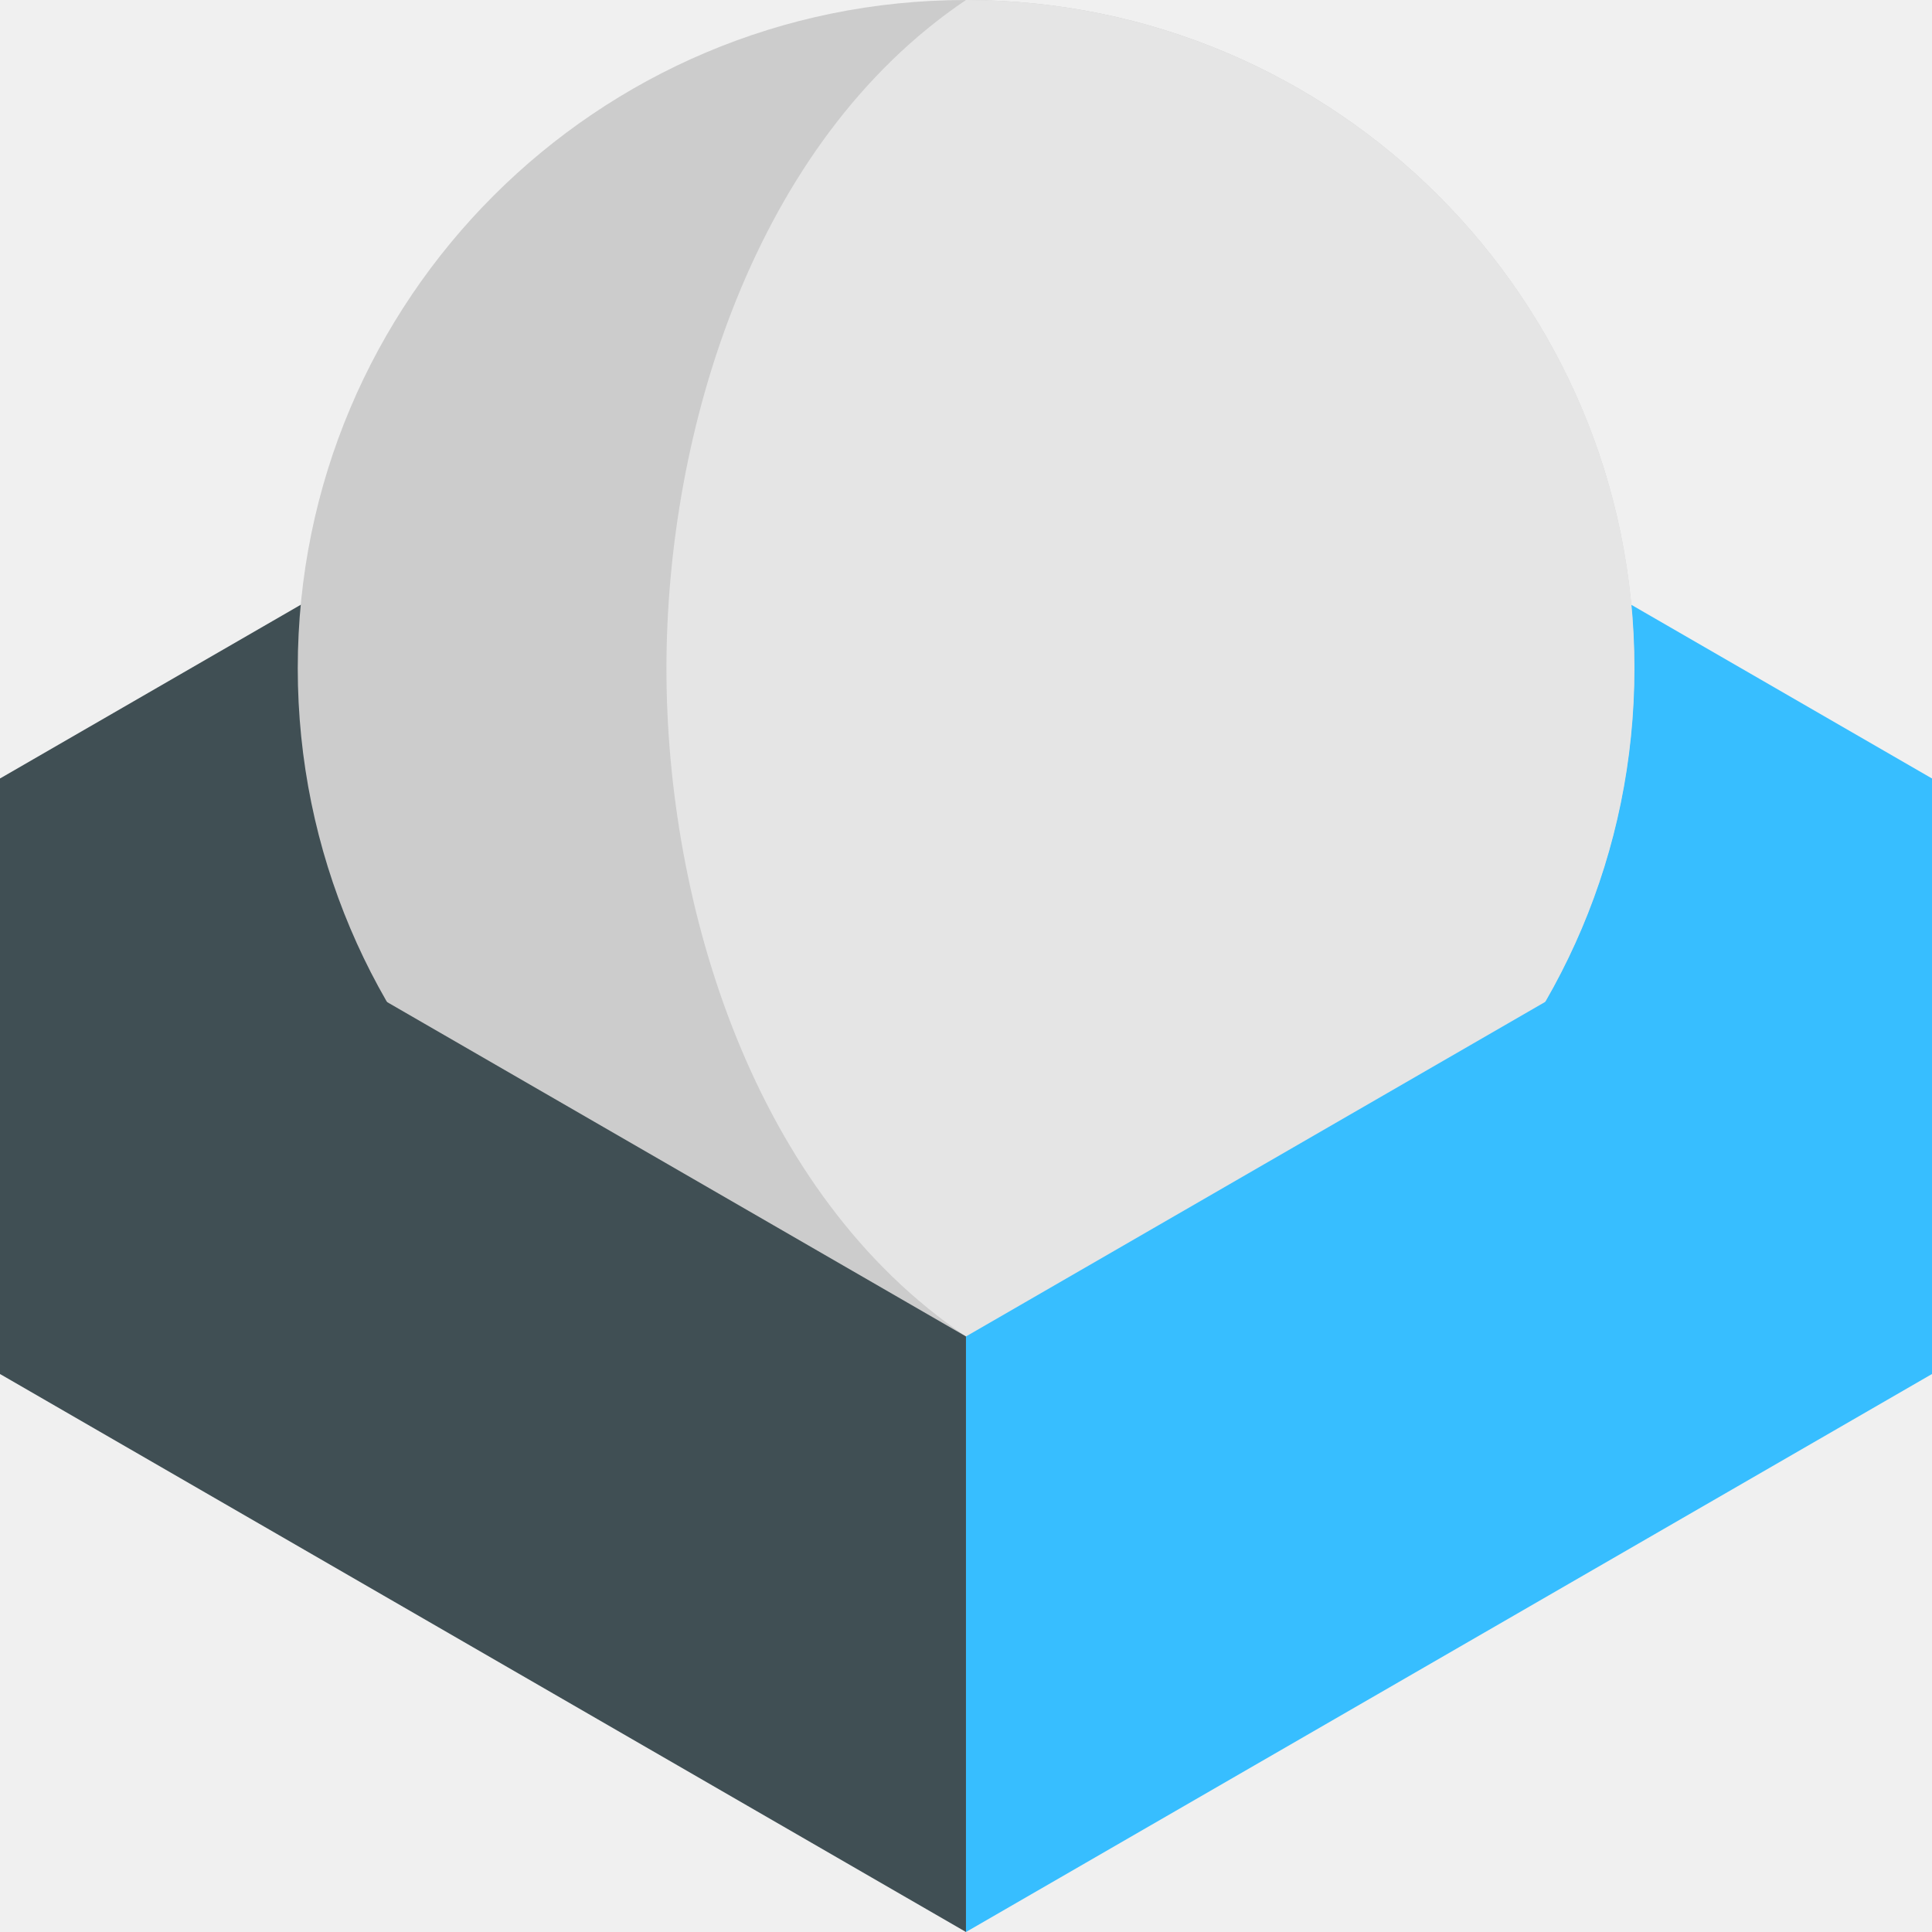
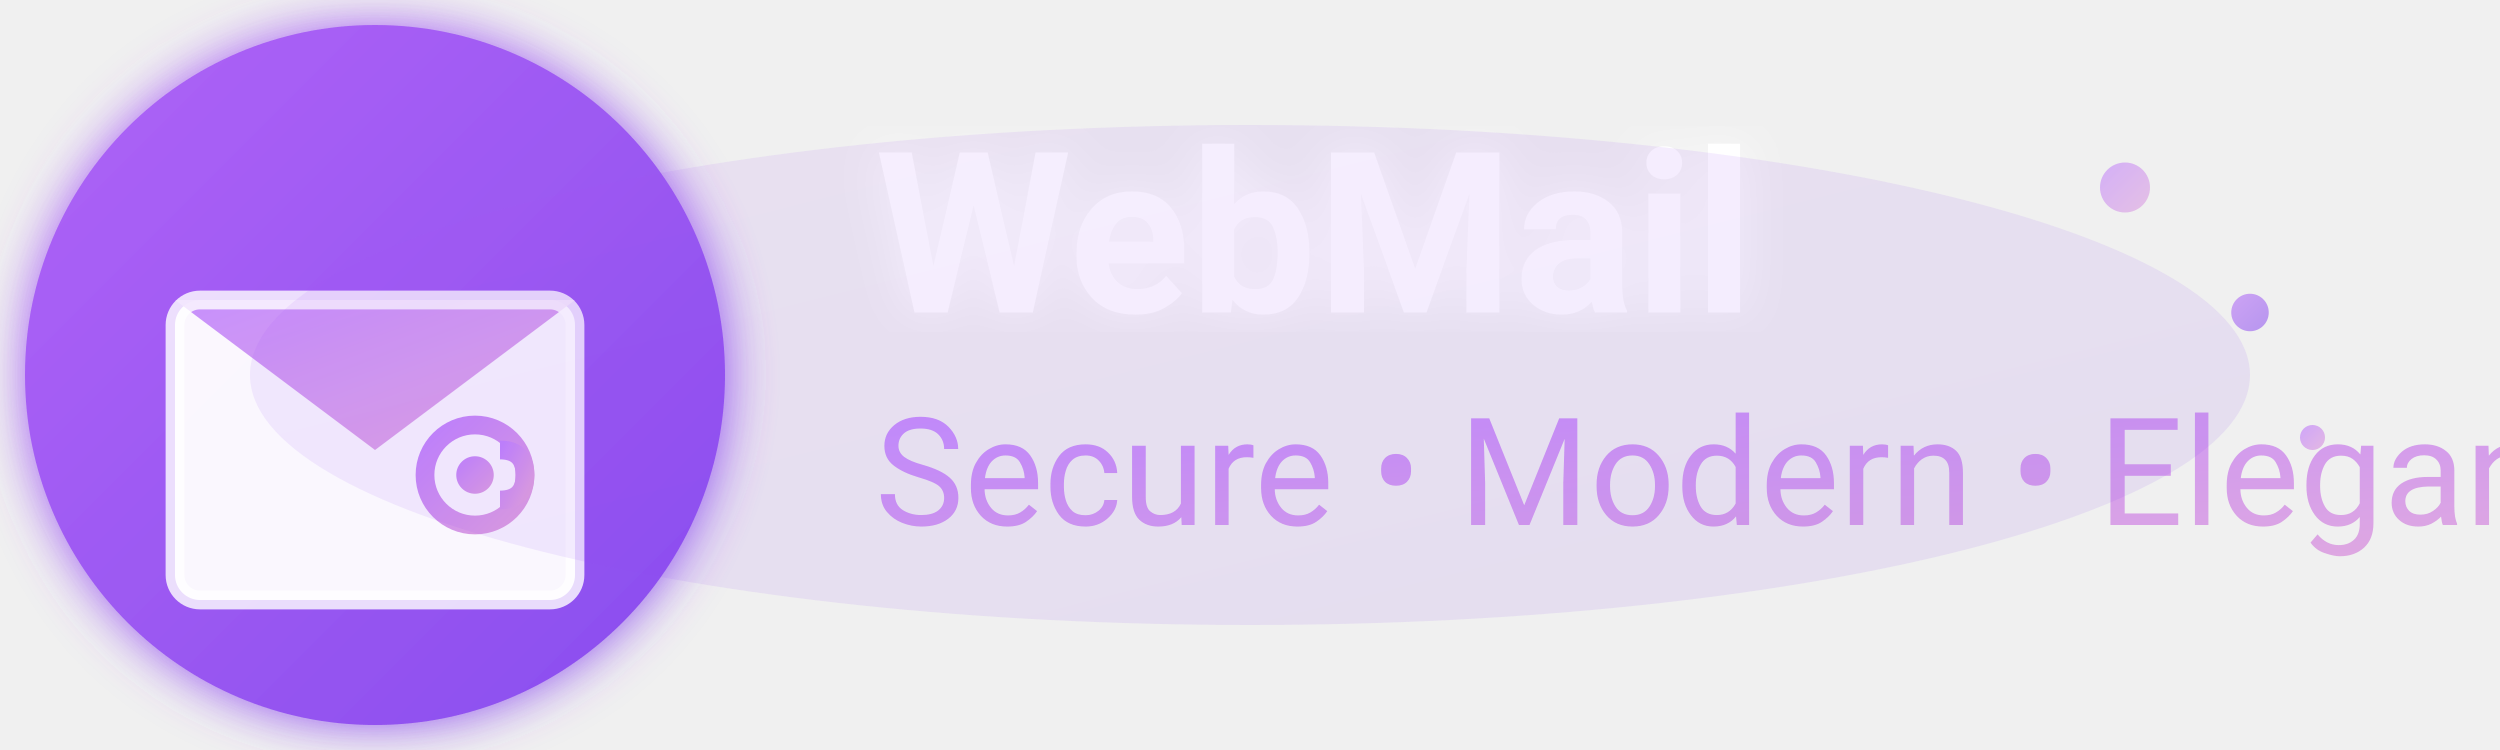
- <svg xmlns="http://www.w3.org/2000/svg" viewBox="9.14 141.8 573.65 573.65">
-   <style>
-     .st0,.st3{fill-rule:evenodd;clip-rule:evenodd;fill:#404f54}.st3{fill:#37beff}
-   </style>
-   <path class="st3" d="M582.79 549.77L295.96 384.1V207.27l286.83 165.68z" />
-   <path class="st0" d="M9.14 549.77L295.96 384.1V207.27L9.14 372.95z" />
-   <path d="M295.96 141.8c109.56 0 198.41 88.85 198.41 198.41s-88.85 198.41-198.41 198.41S97.55 449.77 97.55 340.21 186.4 141.8 295.96 141.8" fill-rule="evenodd" clip-rule="evenodd" fill="#ccc" />
-   <path d="M295.96 141.8c109.6 0 198.48 88.85 198.48 198.41s-88.88 198.41-198.48 198.41c-62.91-42.34-88.94-127.64-88.94-198.3s26.03-156.1 88.94-198.52" fill-rule="evenodd" clip-rule="evenodd" fill="#e5e5e5" />
-   <path class="st3" d="M582.79 372.95L295.96 538.62v176.83l286.83-165.68z" />
-   <path class="st0" d="M9.14 372.95l286.82 165.67v176.83L9.14 549.77z" />
+ <svg xmlns="http://www.w3.org/2000/svg" width="200" height="60" viewBox="0 0 200 60">
+   <defs>
+     <linearGradient id="purpleGradient" x1="0%" y1="0%" x2="100%" y2="100%">
+       <stop offset="0%" style="stop-color:#A855F7;stop-opacity:1" />
+       <stop offset="100%" style="stop-color:#7C3AED;stop-opacity:1" />
+     </linearGradient>
+     <linearGradient id="accentGradient" x1="0%" y1="0%" x2="100%" y2="100%">
+       <stop offset="0%" style="stop-color:#C084FC;stop-opacity:1" />
+       <stop offset="100%" style="stop-color:#DDA0DD;stop-opacity:1" />
+     </linearGradient>
+     <filter id="glow">
+       <feGaussianBlur stdDeviation="2" result="coloredBlur" />
+       <feMerge>
+         <feMergeNode in="coloredBlur" />
+         <feMergeNode in="SourceGraphic" />
+       </feMerge>
+     </filter>
+   </defs>
+   <circle cx="30" cy="30" r="28" fill="url(#purpleGradient)" filter="url(#glow)" opacity="0.9" />
+   <g transform="translate(8, 12)">
+     <rect x="6" y="12" width="32" height="24" rx="2" fill="#FFFFFF" opacity="0.95" />
+     <polygon points="6,12 22,24 38,12" fill="url(#accentGradient)" opacity="0.9" />
+     <rect x="6" y="12" width="32" height="24" rx="2" fill="none" stroke="#FFFFFF" stroke-width="1.5" opacity="0.8" />
+     <line x1="10" y1="20" x2="18" y2="20" stroke="url(#purpleGradient)" stroke-width="2" opacity="0.7" />
+     <line x1="10" y1="24" x2="22" y2="24" stroke="url(#purpleGradient)" stroke-width="2" opacity="0.7" />
+     <line x1="10" y1="28" x2="16" y2="28" stroke="url(#purpleGradient)" stroke-width="2" opacity="0.7" />
+     <circle cx="30" cy="26" r="4" fill="none" stroke="url(#accentGradient)" stroke-width="1.5" />
+     <circle cx="30" cy="26" r="1.5" fill="url(#accentGradient)" />
+     <path d="M 32 24 Q 34 24 34 26 Q 34 28 32 28" fill="none" stroke="url(#accentGradient)" stroke-width="1.5" />
+   </g>
+   <text x="70" y="25" font-family="Roboto, Arial, sans-serif" font-size="18" font-weight="700" fill="#FFFFFF" filter="url(#glow)">
+     WebMail
+   </text>
+   <text x="70" y="42" font-family="Roboto, Arial, sans-serif" font-size="12" font-weight="400" fill="url(#accentGradient)" opacity="0.9">
+     Secure • Modern • Elegant
+   </text>
+   <circle cx="170" cy="15" r="2" fill="url(#accentGradient)" opacity="0.6" />
+   <circle cx="180" cy="25" r="1.5" fill="url(#purpleGradient)" opacity="0.5" />
+   <circle cx="185" cy="35" r="1" fill="url(#accentGradient)" opacity="0.7" />
+   <ellipse cx="100" cy="30" rx="80" ry="20" fill="url(#purpleGradient)" opacity="0.1" />
</svg>
